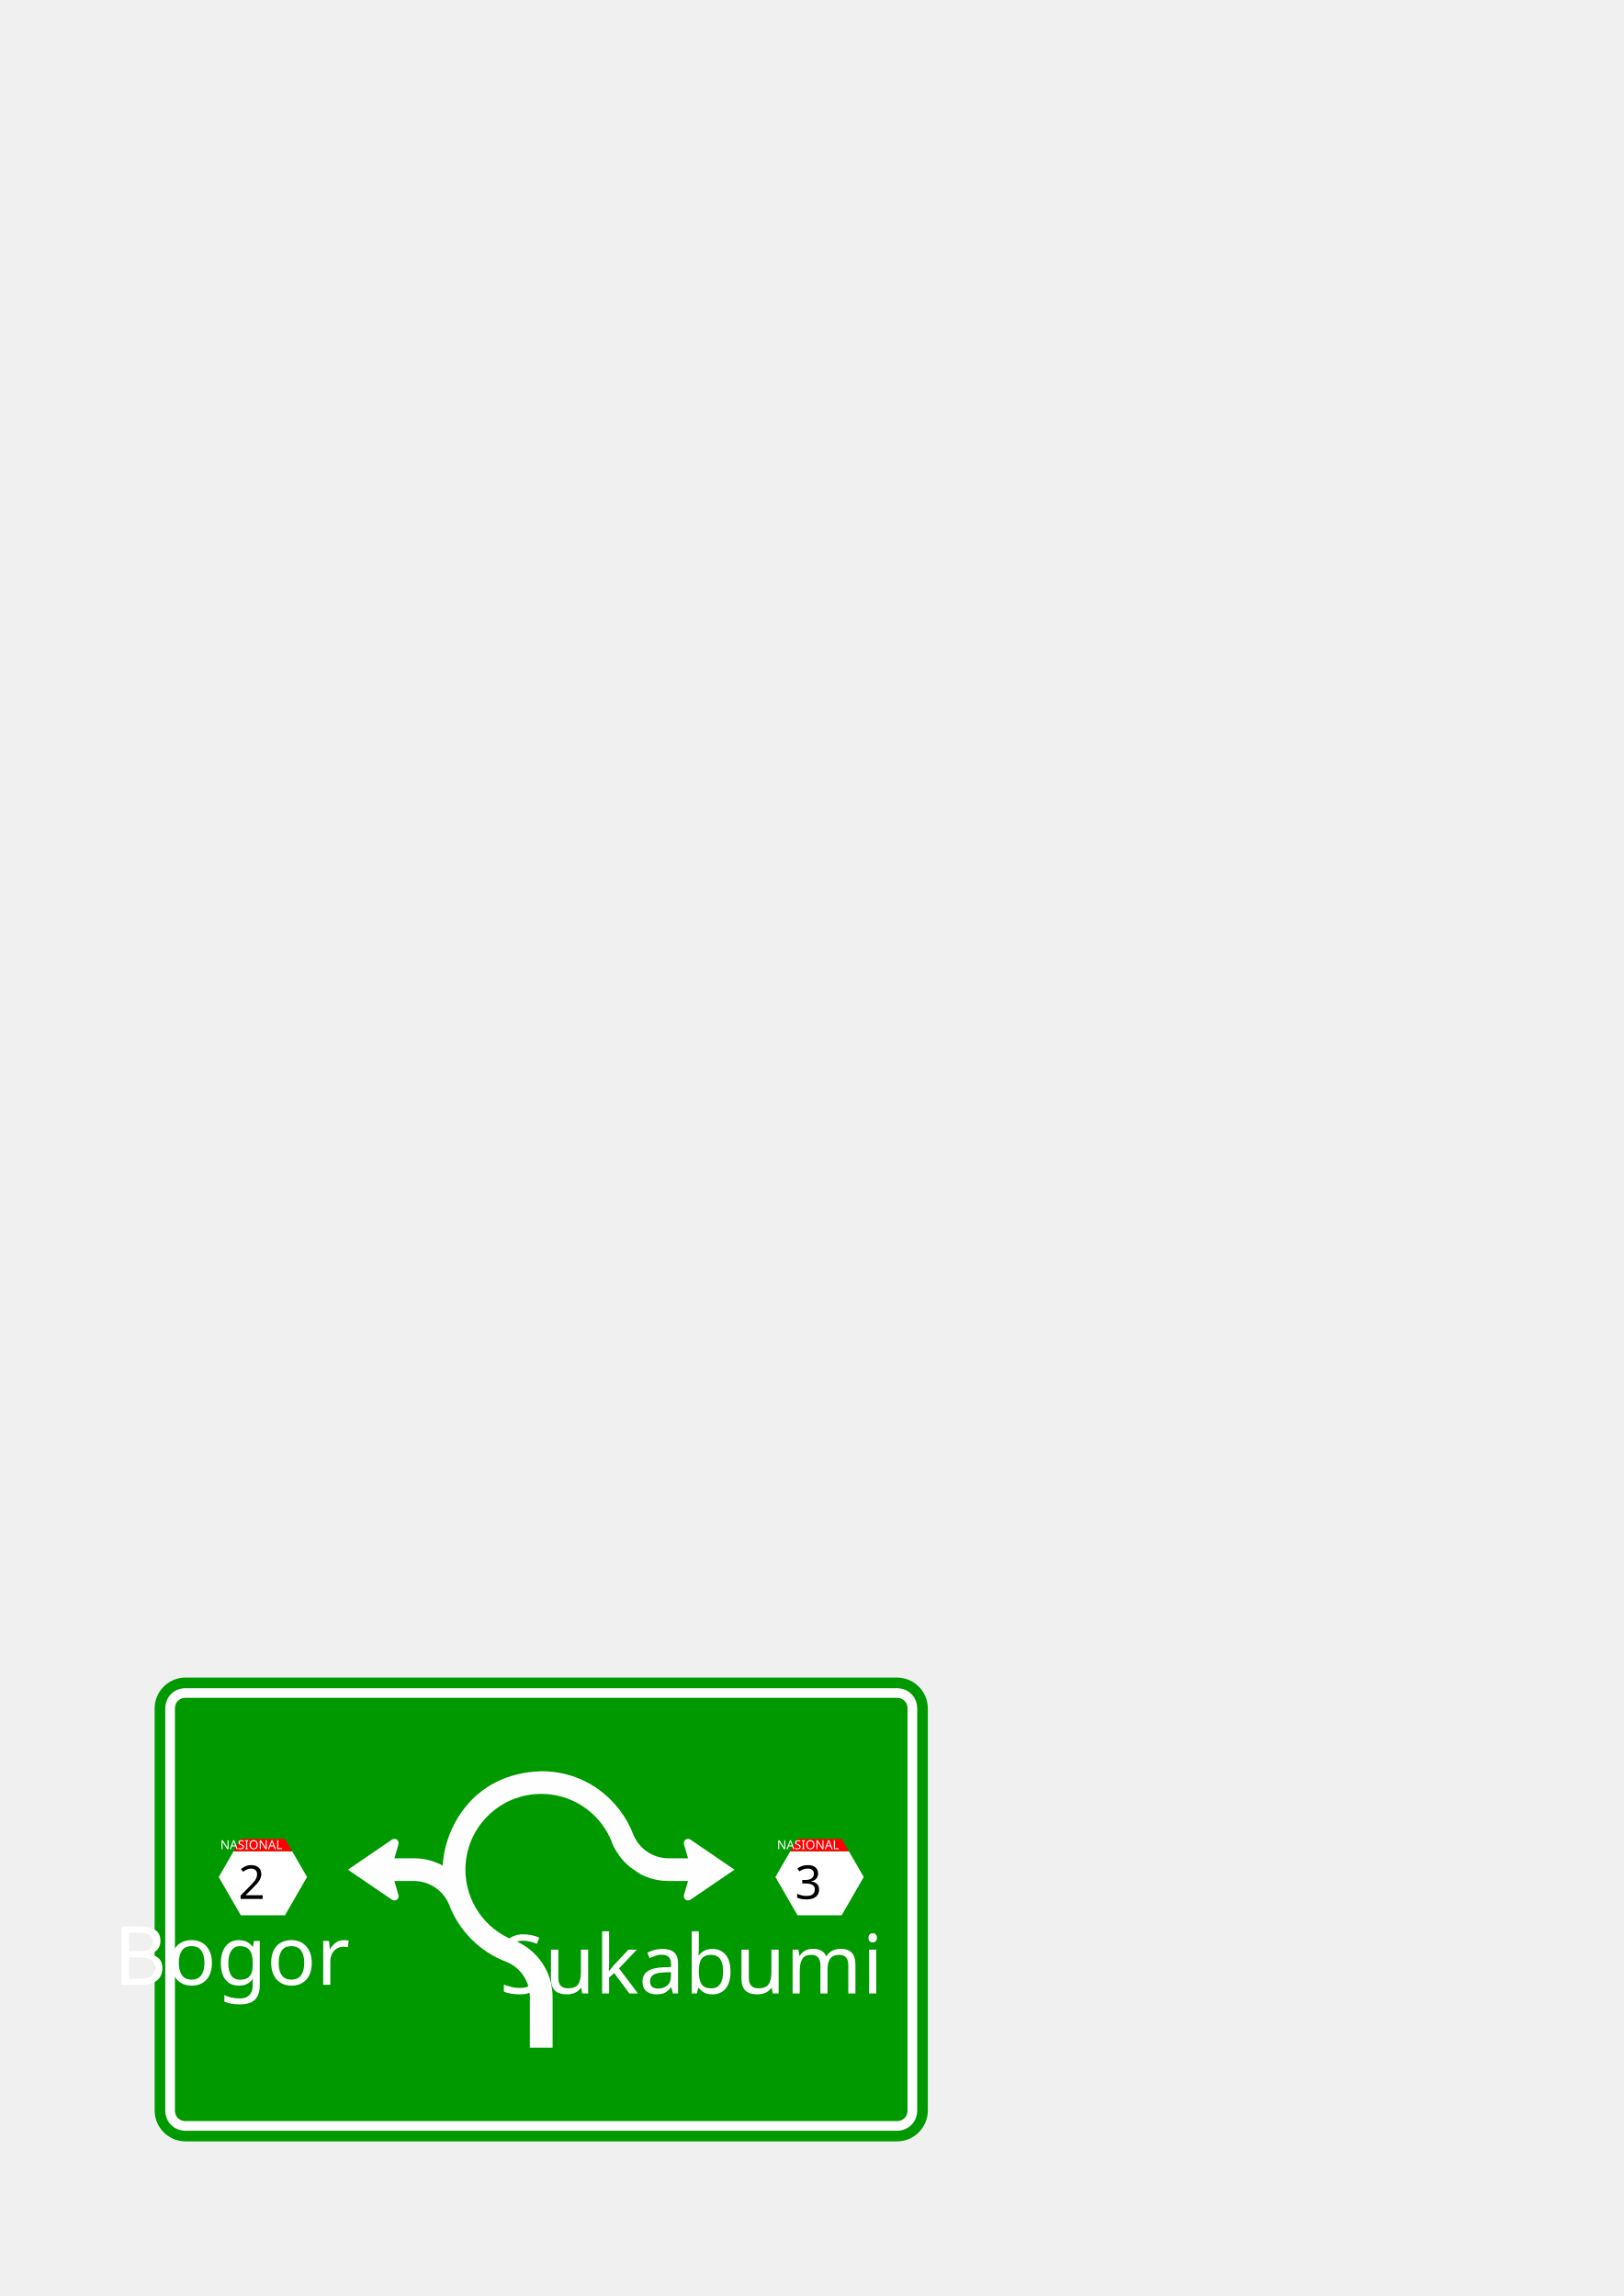
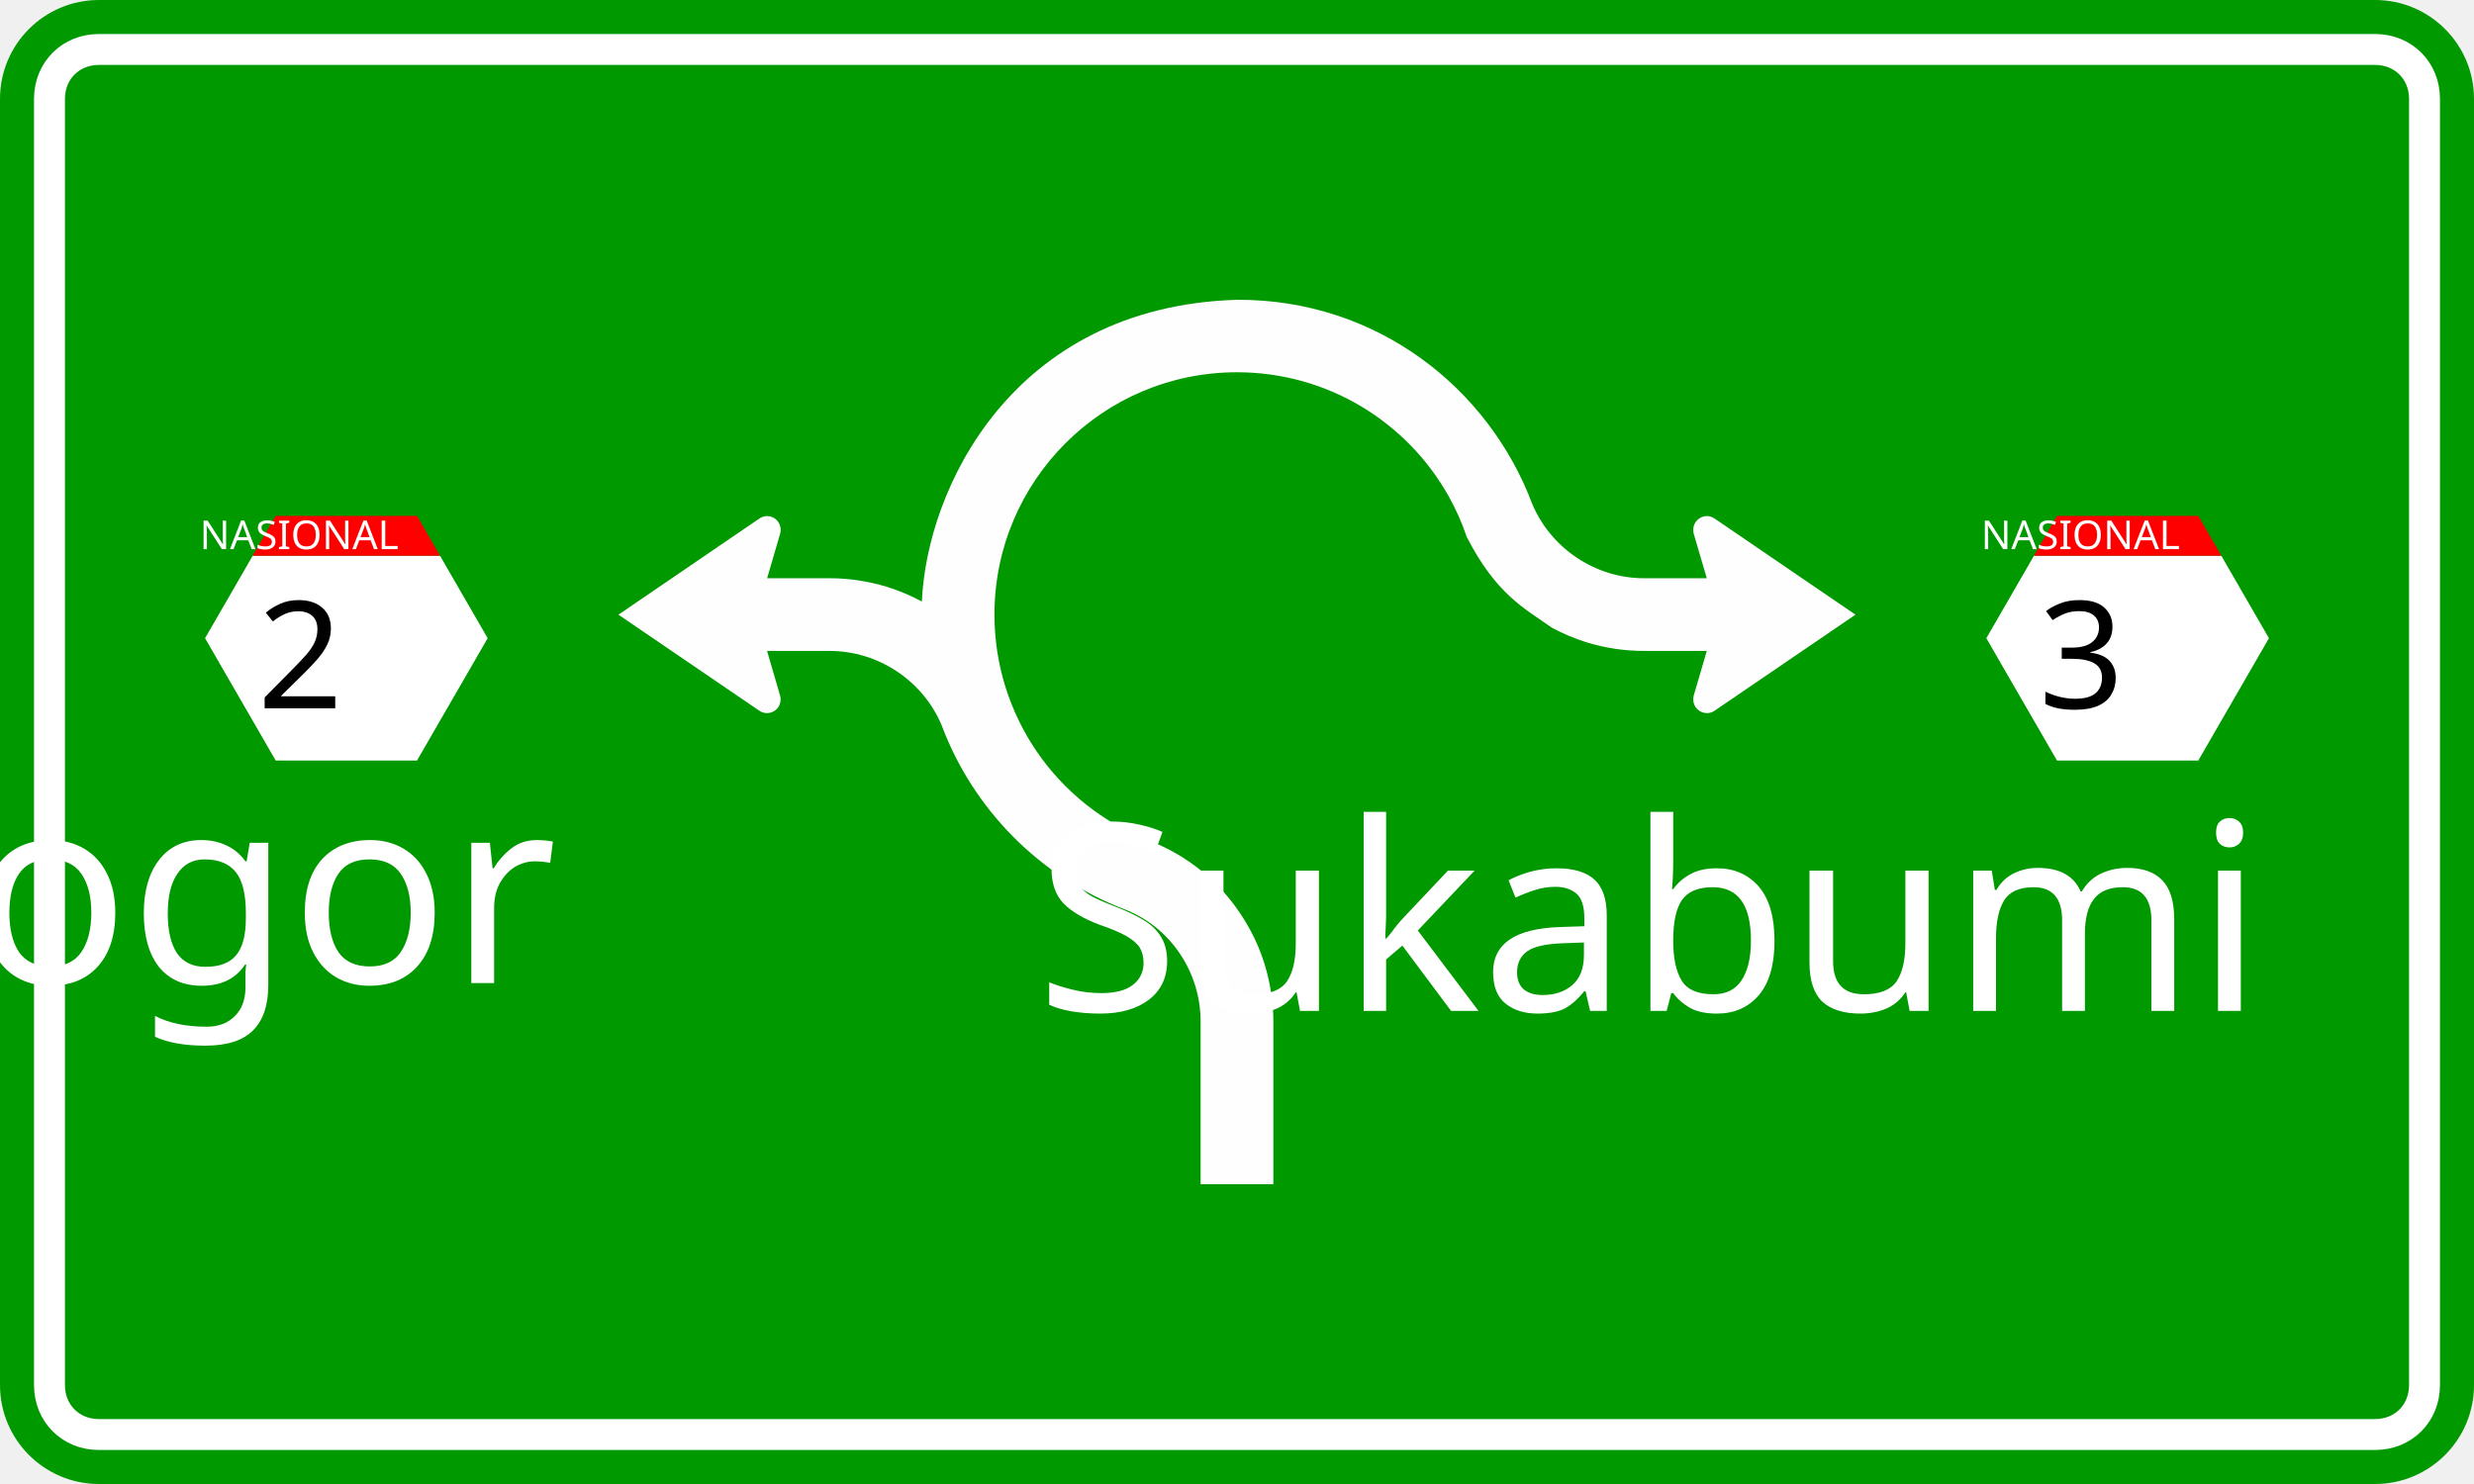
- <svg xmlns="http://www.w3.org/2000/svg" xmlns:xlink="http://www.w3.org/1999/xlink" width="210mm" height="297mm" viewBox="0 0 210 297" version="1.1" id="svg8">
+ <svg xmlns="http://www.w3.org/2000/svg" xmlns:xlink="http://www.w3.org/1999/xlink" width="100mm" height="60mm" viewBox="0 0 100 60" version="1.1" id="svg8">
  <defs id="defs2">
    <clipPath clipPathUnits="userSpaceOnUse" id="clipPath848">
      <path xlink:href="#rect29" style="fill:#009900;fill-opacity:1;stroke:none;stroke-width:5;stroke-linecap:butt;stroke-linejoin:round;stroke-miterlimit:4;stroke-dasharray:none;stroke-dashoffset:0" id="path850" d="m 24,217 c -2.216,0 -4,1.784 -4,4 v 52 c 0,2.216 1.784,4 4,4 h 92 c 2.216,0 4,-1.784 4,-4 v -52 c 0,-2.216 -1.784,-4 -4,-4 z" />
    </clipPath>
  </defs>
-   <g id="layer1">
-     <rect style="fill:#009900;fill-opacity:1;stroke:none;stroke-width:5;stroke-linecap:butt;stroke-linejoin:round;stroke-miterlimit:4;stroke-dasharray:none;stroke-dashoffset:0" id="rect29" width="100" height="60" x="20" y="217" rx="4" ry="4" />
-     <path xlink:href="#rect29" style="fill:none;fill-opacity:1;stroke:#ffffff;stroke-width:1.25;stroke-linecap:butt;stroke-linejoin:round;stroke-miterlimit:4;stroke-dasharray:none;stroke-dashoffset:0" id="path844" d="m 24,219 c -1.143,0 -2,0.857 -2,2 v 52 c 0,1.143 0.857,2 2,2 h 92 c 1.143,0 2,-0.857 2,-2 v -52 c 0,-1.143 -0.857,-2 -2,-2 z" clip-path="url(#clipPath848)" />
-     <path d="m 50.691,237.967 c 0.089,-0.06 0.197,-0.102 0.316,-0.102 0.303,0 0.548,0.25 0.548,0.553 0,0.054 -0.003,0.106 -0.02,0.156 l -0.528,1.805 h 2.53 c 0.781,0 1.556,0.119 2.303,0.344 0.496,0.156 0.972,0.352 1.423,0.598 0.185,-4.5 3.615,-11.926 12.736,-12.2 5.674,-0.025 10.183,3.586 11.939,8.265 0.76,1.793 2.557,2.996 4.519,2.993 h 2.532 l -0.53,-1.805 c -0.009,-0.05 -0.017,-0.102 -0.017,-0.156 0,-0.303 0.247,-0.553 0.555,-0.553 0.114,0 0.22,0.042 0.311,0.102 l 5.691,3.885 -5.691,3.881 c -0.091,0.065 -0.197,0.099 -0.311,0.099 -0.308,0 -0.555,-0.246 -0.555,-0.548 0,-0.059 0.009,-0.107 0.017,-0.156 l 0.53,-1.81 h -2.532 c -0.781,0 -1.556,-0.114 -2.303,-0.34 -0.491,-0.156 -0.972,-0.352 -1.423,-0.597 -4.887,-3.432 -4.132,-2.903 0,0 -1.141,-0.799 -2.261,-1.368 -3.447,-3.677 -0.192,-0.57 -0.434,-1.114 -0.722,-1.629 -1.674,-2.998 -4.882,-5.024 -8.563,-5.024 -5.417,0 -9.803,4.386 -9.803,9.801 0,4.046 2.486,7.681 6.261,9.139 1.502,0.582 2.774,1.597 3.667,2.931 0.436,0.647 0.772,1.342 0.998,2.083 0.225,0.749 0.348,1.523 0.348,2.301 v 6.575 h -2.941 v -6.575 c 0,-2.006 -1.22,-3.836 -3.099,-4.552 -3.396,-1.306 -6.096,-4.024 -7.373,-7.443 -0.759,-1.793 -2.555,-2.993 -4.522,-2.993 h -2.53 l 0.528,1.81 c 0.017,0.049 0.02,0.097 0.02,0.156 0,0.302 -0.246,0.548 -0.548,0.548 -0.119,0 -0.227,-0.033 -0.316,-0.099 l -5.691,-3.881 v 0 z" style="fill:#fefefe;fill-opacity:1;fill-rule:nonzero;stroke:none;stroke-width:0.132" id="path300" />
-     <g transform="matrix(0.1903777,0,0,0.1903776,27.72859,225.9866)" id="g831" style="stroke-width:5.253">
-       <g id="g825" style="stroke-width:5.253">
-         <path style="fill:#ffffff;fill-opacity:1;stroke:none;stroke-width:9.926;stroke-miterlimit:4;stroke-dasharray:none;stroke-dashoffset:0" d="M 189.65,32.953 H 39.305 L 1.092,99.141 57.783,197.334 H 171.17 l 56.693,-98.193 z" id="path893" transform="matrix(0.2645833,0,0,0.2645833,2.653116,62.10547)" />
-         <path style="fill:#ff0000;fill-opacity:1;stroke:none;stroke-width:9.926;stroke-miterlimit:4;stroke-dasharray:none;stroke-dashoffset:0" d="m 39.305,32.951 v 0.002 H 189.65 L 171.17,0.945 H 57.783 Z" id="path865" transform="matrix(0.2645833,0,0,0.2645833,2.653116,62.10547)" />
+   <g id="layer1" transform="translate(-20,-217)">
+     <g id="g868">
+       <rect ry="4" rx="4" y="217" x="20" height="60" width="100" id="rect29" style="fill:#009900;fill-opacity:1;stroke:none;stroke-width:5;stroke-linecap:butt;stroke-linejoin:round;stroke-miterlimit:4;stroke-dasharray:none;stroke-dashoffset:0" />
+       <path clip-path="url(#clipPath848)" d="m 24,219 c -1.143,0 -2,0.857 -2,2 v 52 c 0,1.143 0.857,2 2,2 h 92 c 1.143,0 2,-0.857 2,-2 v -52 c 0,-1.143 -0.857,-2 -2,-2 z" id="path844" style="fill:none;fill-opacity:1;stroke:#ffffff;stroke-width:1.25;stroke-linecap:butt;stroke-linejoin:round;stroke-miterlimit:4;stroke-dasharray:none;stroke-dashoffset:0" xlink:href="#rect29" />
+       <path id="path300" style="fill:#fefefe;fill-opacity:1;fill-rule:nonzero;stroke:none;stroke-width:0.132" d="m 50.691,237.967 c 0.089,-0.06 0.197,-0.102 0.316,-0.102 0.303,0 0.548,0.25 0.548,0.553 0,0.054 -0.003,0.106 -0.02,0.156 l -0.528,1.805 h 2.53 c 0.781,0 1.556,0.119 2.303,0.344 0.496,0.156 0.972,0.352 1.423,0.598 0.185,-4.5 3.615,-11.926 12.736,-12.2 5.674,-0.025 10.183,3.586 11.939,8.265 0.76,1.793 2.557,2.996 4.519,2.993 h 2.532 l -0.53,-1.805 c -0.009,-0.05 -0.017,-0.102 -0.017,-0.156 0,-0.303 0.247,-0.553 0.555,-0.553 0.114,0 0.22,0.042 0.311,0.102 l 5.691,3.885 -5.691,3.881 c -0.091,0.065 -0.197,0.099 -0.311,0.099 -0.308,0 -0.555,-0.246 -0.555,-0.548 0,-0.059 0.009,-0.107 0.017,-0.156 l 0.53,-1.81 h -2.532 c -0.781,0 -1.556,-0.114 -2.303,-0.34 -0.491,-0.156 -0.972,-0.352 -1.423,-0.597 -4.887,-3.432 -4.132,-2.903 0,0 -1.141,-0.799 -2.261,-1.368 -3.447,-3.677 -0.192,-0.57 -0.434,-1.114 -0.722,-1.629 -1.674,-2.998 -4.882,-5.024 -8.563,-5.024 -5.417,0 -9.803,4.386 -9.803,9.801 0,4.046 2.486,7.681 6.261,9.139 1.502,0.582 2.774,1.597 3.667,2.931 0.436,0.647 0.772,1.342 0.998,2.083 0.225,0.749 0.348,1.523 0.348,2.301 v 6.575 h -2.941 v -6.575 c 0,-2.006 -1.22,-3.836 -3.099,-4.552 -3.396,-1.306 -6.096,-4.024 -7.373,-7.443 -0.759,-1.793 -2.555,-2.993 -4.522,-2.993 h -2.53 l 0.528,1.81 c 0.017,0.049 0.02,0.097 0.02,0.156 0,0.302 -0.246,0.548 -0.548,0.548 -0.119,0 -0.227,-0.033 -0.316,-0.099 l -5.691,-3.881 v 0 z" />
+       <g style="stroke-width:5.253" id="g831" transform="matrix(0.1903777,0,0,0.1903776,27.72859,225.9866)">
+         <g style="stroke-width:5.253" id="g825">
+           <path transform="matrix(0.2645833,0,0,0.2645833,2.653116,62.10547)" id="path893" d="M 189.65,32.953 H 39.305 L 1.092,99.141 57.783,197.334 H 171.17 l 56.693,-98.193 z" style="fill:#ffffff;fill-opacity:1;stroke:none;stroke-width:9.926;stroke-miterlimit:4;stroke-dasharray:none;stroke-dashoffset:0" />
+           <path transform="matrix(0.2645833,0,0,0.2645833,2.653116,62.10547)" id="path865" d="m 39.305,32.951 v 0.002 H 189.65 L 171.17,0.945 H 57.783 Z" style="fill:#ff0000;fill-opacity:1;stroke:none;stroke-width:9.926;stroke-miterlimit:4;stroke-dasharray:none;stroke-dashoffset:0" />
+         </g>
+         <text xml:space="preserve" style="font-style:normal;font-variant:normal;font-weight:normal;font-stretch:normal;font-size:8.467px;line-height:1.25;font-family:'Roadgeek 2005 Series C';-inkscape-font-specification:'Roadgeek 2005 Series C';text-align:center;letter-spacing:0px;word-spacing:0px;text-anchor:middle;fill:#ffffff;fill-opacity:1;stroke:none;stroke-width:1.39" x="32.832" y="69.422" id="text836">
+           <tspan id="tspan834" x="32.832" y="69.422" style="font-style:normal;font-variant:normal;font-weight:normal;font-stretch:normal;font-family:'Roadgeek 2005 Series 1B';-inkscape-font-specification:'Roadgeek 2005 Series 1B';fill:#ffffff;stroke-width:1.39">NASIONAL</tspan>
+         </text>
+         <text xml:space="preserve" style="font-style:normal;font-variant:normal;font-weight:normal;font-stretch:normal;font-size:8.467px;line-height:1.25;font-family:'Roadgeek 2005 Series 1B';-inkscape-font-specification:'Roadgeek 2005 Series 1B';text-align:center;letter-spacing:0px;word-spacing:0px;text-anchor:middle;fill:#000000;fill-opacity:1;stroke:none;stroke-width:1.39" x="33.049" y="103.223" id="text848">
+           <tspan id="tspan846" x="33.049" y="103.223" style="font-style:normal;font-variant:normal;font-weight:normal;font-stretch:normal;font-size:31.75px;font-family:'Roadgeek 2005 Series 2B';-inkscape-font-specification:'Roadgeek 2005 Series 2B';stroke-width:1.39">2</tspan>
+         </text>
      </g>
-       <text id="text836" y="69.422" x="32.832" style="font-style:normal;font-variant:normal;font-weight:normal;font-stretch:normal;font-size:8.467px;line-height:1.25;font-family:'Roadgeek 2005 Series C';-inkscape-font-specification:'Roadgeek 2005 Series C';text-align:center;letter-spacing:0px;word-spacing:0px;text-anchor:middle;fill:#ffffff;fill-opacity:1;stroke:none;stroke-width:1.39" xml:space="preserve">
-         <tspan style="font-style:normal;font-variant:normal;font-weight:normal;font-stretch:normal;font-family:'Roadgeek 2005 Series 1B';-inkscape-font-specification:'Roadgeek 2005 Series 1B';fill:#ffffff;stroke-width:1.39" y="69.422" x="32.832" id="tspan834">NASIONAL</tspan>
+       <g style="stroke-width:5.253" id="g831-3" transform="matrix(0.1903777,0,0,0.1903776,99.72859,225.9866)">
+         <g style="stroke-width:5.253" id="g825-6">
+           <path transform="matrix(0.2645833,0,0,0.2645833,2.653116,62.10547)" id="path893-7" d="M 189.65,32.953 H 39.305 L 1.092,99.141 57.783,197.334 H 171.17 l 56.693,-98.193 z" style="fill:#ffffff;fill-opacity:1;stroke:none;stroke-width:9.926;stroke-miterlimit:4;stroke-dasharray:none;stroke-dashoffset:0" />
+           <path transform="matrix(0.2645833,0,0,0.2645833,2.653116,62.10547)" id="path865-5" d="m 39.305,32.951 v 0.002 H 189.65 L 171.17,0.945 H 57.783 Z" style="fill:#ff0000;fill-opacity:1;stroke:none;stroke-width:9.926;stroke-miterlimit:4;stroke-dasharray:none;stroke-dashoffset:0" />
+         </g>
+         <text xml:space="preserve" style="font-style:normal;font-variant:normal;font-weight:normal;font-stretch:normal;font-size:8.467px;line-height:1.25;font-family:'Roadgeek 2005 Series C';-inkscape-font-specification:'Roadgeek 2005 Series C';text-align:center;letter-spacing:0px;word-spacing:0px;text-anchor:middle;fill:#ffffff;fill-opacity:1;stroke:none;stroke-width:1.39" x="32.832" y="69.422" id="text836-3">
+           <tspan id="tspan834-5" x="32.832" y="69.422" style="font-style:normal;font-variant:normal;font-weight:normal;font-stretch:normal;font-family:'Roadgeek 2005 Series 1B';-inkscape-font-specification:'Roadgeek 2005 Series 1B';fill:#ffffff;stroke-width:1.39">NASIONAL</tspan>
+         </text>
+         <text xml:space="preserve" style="font-style:normal;font-variant:normal;font-weight:normal;font-stretch:normal;font-size:8.467px;line-height:1.25;font-family:'Roadgeek 2005 Series 1B';-inkscape-font-specification:'Roadgeek 2005 Series 1B';text-align:center;letter-spacing:0px;word-spacing:0px;text-anchor:middle;fill:#000000;fill-opacity:1;stroke:none;stroke-width:1.39" x="33.049" y="103.223" id="text848-6">
+           <tspan id="tspan846-2" x="33.049" y="103.223" style="font-style:normal;font-variant:normal;font-weight:normal;font-stretch:normal;font-size:31.75px;font-family:'Roadgeek 2005 Series 2B';-inkscape-font-specification:'Roadgeek 2005 Series 2B';stroke-width:1.39">3</tspan>
+         </text>
+       </g>
+       <text id="text875" y="256.746" x="36.866" style="font-style:normal;font-variant:normal;font-weight:normal;font-stretch:normal;font-size:10.583px;line-height:1.25;font-family:'Roadgeek 2005 Series 1B';-inkscape-font-specification:'Roadgeek 2005 Series 1B';text-align:center;letter-spacing:0px;word-spacing:0px;text-anchor:middle;fill:#ffffff;fill-opacity:1;stroke:none;stroke-width:0.265" xml:space="preserve">
+         <tspan style="fill:#ffffff;stroke-width:0.265" y="256.746" x="36.866" id="tspan873">Bogor</tspan>
      </text>
-       <text id="text848" y="103.223" x="33.049" style="font-style:normal;font-variant:normal;font-weight:normal;font-stretch:normal;font-size:8.467px;line-height:1.25;font-family:'Roadgeek 2005 Series 1B';-inkscape-font-specification:'Roadgeek 2005 Series 1B';text-align:center;letter-spacing:0px;word-spacing:0px;text-anchor:middle;fill:#000000;fill-opacity:1;stroke:none;stroke-width:1.39" xml:space="preserve">
-         <tspan style="font-style:normal;font-variant:normal;font-weight:normal;font-stretch:normal;font-size:31.75px;font-family:'Roadgeek 2005 Series 2B';-inkscape-font-specification:'Roadgeek 2005 Series 2B';stroke-width:1.39" y="103.223" x="33.049" id="tspan846">2</tspan>
+       <text id="text879" y="257.873" x="96.304" style="font-style:normal;font-variant:normal;font-weight:normal;font-stretch:normal;font-size:10.583px;line-height:1.25;font-family:'Roadgeek 2005 Series 1B';-inkscape-font-specification:'Roadgeek 2005 Series 1B';text-align:center;letter-spacing:0px;word-spacing:0px;text-anchor:middle;fill:#ffffff;fill-opacity:1;stroke:none;stroke-width:0.265" xml:space="preserve">
+         <tspan style="fill:#ffffff;stroke-width:0.265" y="257.873" x="96.304" id="tspan877">Sukabumi</tspan>
      </text>
    </g>
-     <g transform="matrix(0.1903777,0,0,0.1903776,99.72859,225.9866)" id="g831-3" style="stroke-width:5.253">
-       <g id="g825-6" style="stroke-width:5.253">
-         <path style="fill:#ffffff;fill-opacity:1;stroke:none;stroke-width:9.926;stroke-miterlimit:4;stroke-dasharray:none;stroke-dashoffset:0" d="M 189.65,32.953 H 39.305 L 1.092,99.141 57.783,197.334 H 171.17 l 56.693,-98.193 z" id="path893-7" transform="matrix(0.2645833,0,0,0.2645833,2.653116,62.10547)" />
-         <path style="fill:#ff0000;fill-opacity:1;stroke:none;stroke-width:9.926;stroke-miterlimit:4;stroke-dasharray:none;stroke-dashoffset:0" d="m 39.305,32.951 v 0.002 H 189.65 L 171.17,0.945 H 57.783 Z" id="path865-5" transform="matrix(0.2645833,0,0,0.2645833,2.653116,62.10547)" />
-       </g>
-       <text id="text836-3" y="69.422" x="32.832" style="font-style:normal;font-variant:normal;font-weight:normal;font-stretch:normal;font-size:8.467px;line-height:1.25;font-family:'Roadgeek 2005 Series C';-inkscape-font-specification:'Roadgeek 2005 Series C';text-align:center;letter-spacing:0px;word-spacing:0px;text-anchor:middle;fill:#ffffff;fill-opacity:1;stroke:none;stroke-width:1.39" xml:space="preserve">
-         <tspan style="font-style:normal;font-variant:normal;font-weight:normal;font-stretch:normal;font-family:'Roadgeek 2005 Series 1B';-inkscape-font-specification:'Roadgeek 2005 Series 1B';fill:#ffffff;stroke-width:1.39" y="69.422" x="32.832" id="tspan834-5">NASIONAL</tspan>
-       </text>
-       <text id="text848-6" y="103.223" x="33.049" style="font-style:normal;font-variant:normal;font-weight:normal;font-stretch:normal;font-size:8.467px;line-height:1.25;font-family:'Roadgeek 2005 Series 1B';-inkscape-font-specification:'Roadgeek 2005 Series 1B';text-align:center;letter-spacing:0px;word-spacing:0px;text-anchor:middle;fill:#000000;fill-opacity:1;stroke:none;stroke-width:1.39" xml:space="preserve">
-         <tspan style="font-style:normal;font-variant:normal;font-weight:normal;font-stretch:normal;font-size:31.75px;font-family:'Roadgeek 2005 Series 2B';-inkscape-font-specification:'Roadgeek 2005 Series 2B';stroke-width:1.39" y="103.223" x="33.049" id="tspan846-2">3</tspan>
-       </text>
-     </g>
-     <text xml:space="preserve" style="font-style:normal;font-variant:normal;font-weight:normal;font-stretch:normal;font-size:10.583px;line-height:1.25;font-family:'Roadgeek 2005 Series 1B';-inkscape-font-specification:'Roadgeek 2005 Series 1B';text-align:center;letter-spacing:0px;word-spacing:0px;text-anchor:middle;fill:#ffffff;fill-opacity:1;stroke:none;stroke-width:0.265" x="36.866" y="256.746" id="text875">
-       <tspan id="tspan873" x="36.866" y="256.746" style="fill:#ffffff;stroke-width:0.265">Bogor</tspan>
-     </text>
-     <text xml:space="preserve" style="font-style:normal;font-variant:normal;font-weight:normal;font-stretch:normal;font-size:10.583px;line-height:1.25;font-family:'Roadgeek 2005 Series 1B';-inkscape-font-specification:'Roadgeek 2005 Series 1B';text-align:center;letter-spacing:0px;word-spacing:0px;text-anchor:middle;fill:#ffffff;fill-opacity:1;stroke:none;stroke-width:0.265;" x="96.304" y="257.873" id="text879">
-       <tspan id="tspan877" x="96.304" y="257.873" style="stroke-width:0.265;fill:#ffffff;">Sukabumi</tspan>
-     </text>
  </g>
</svg>
